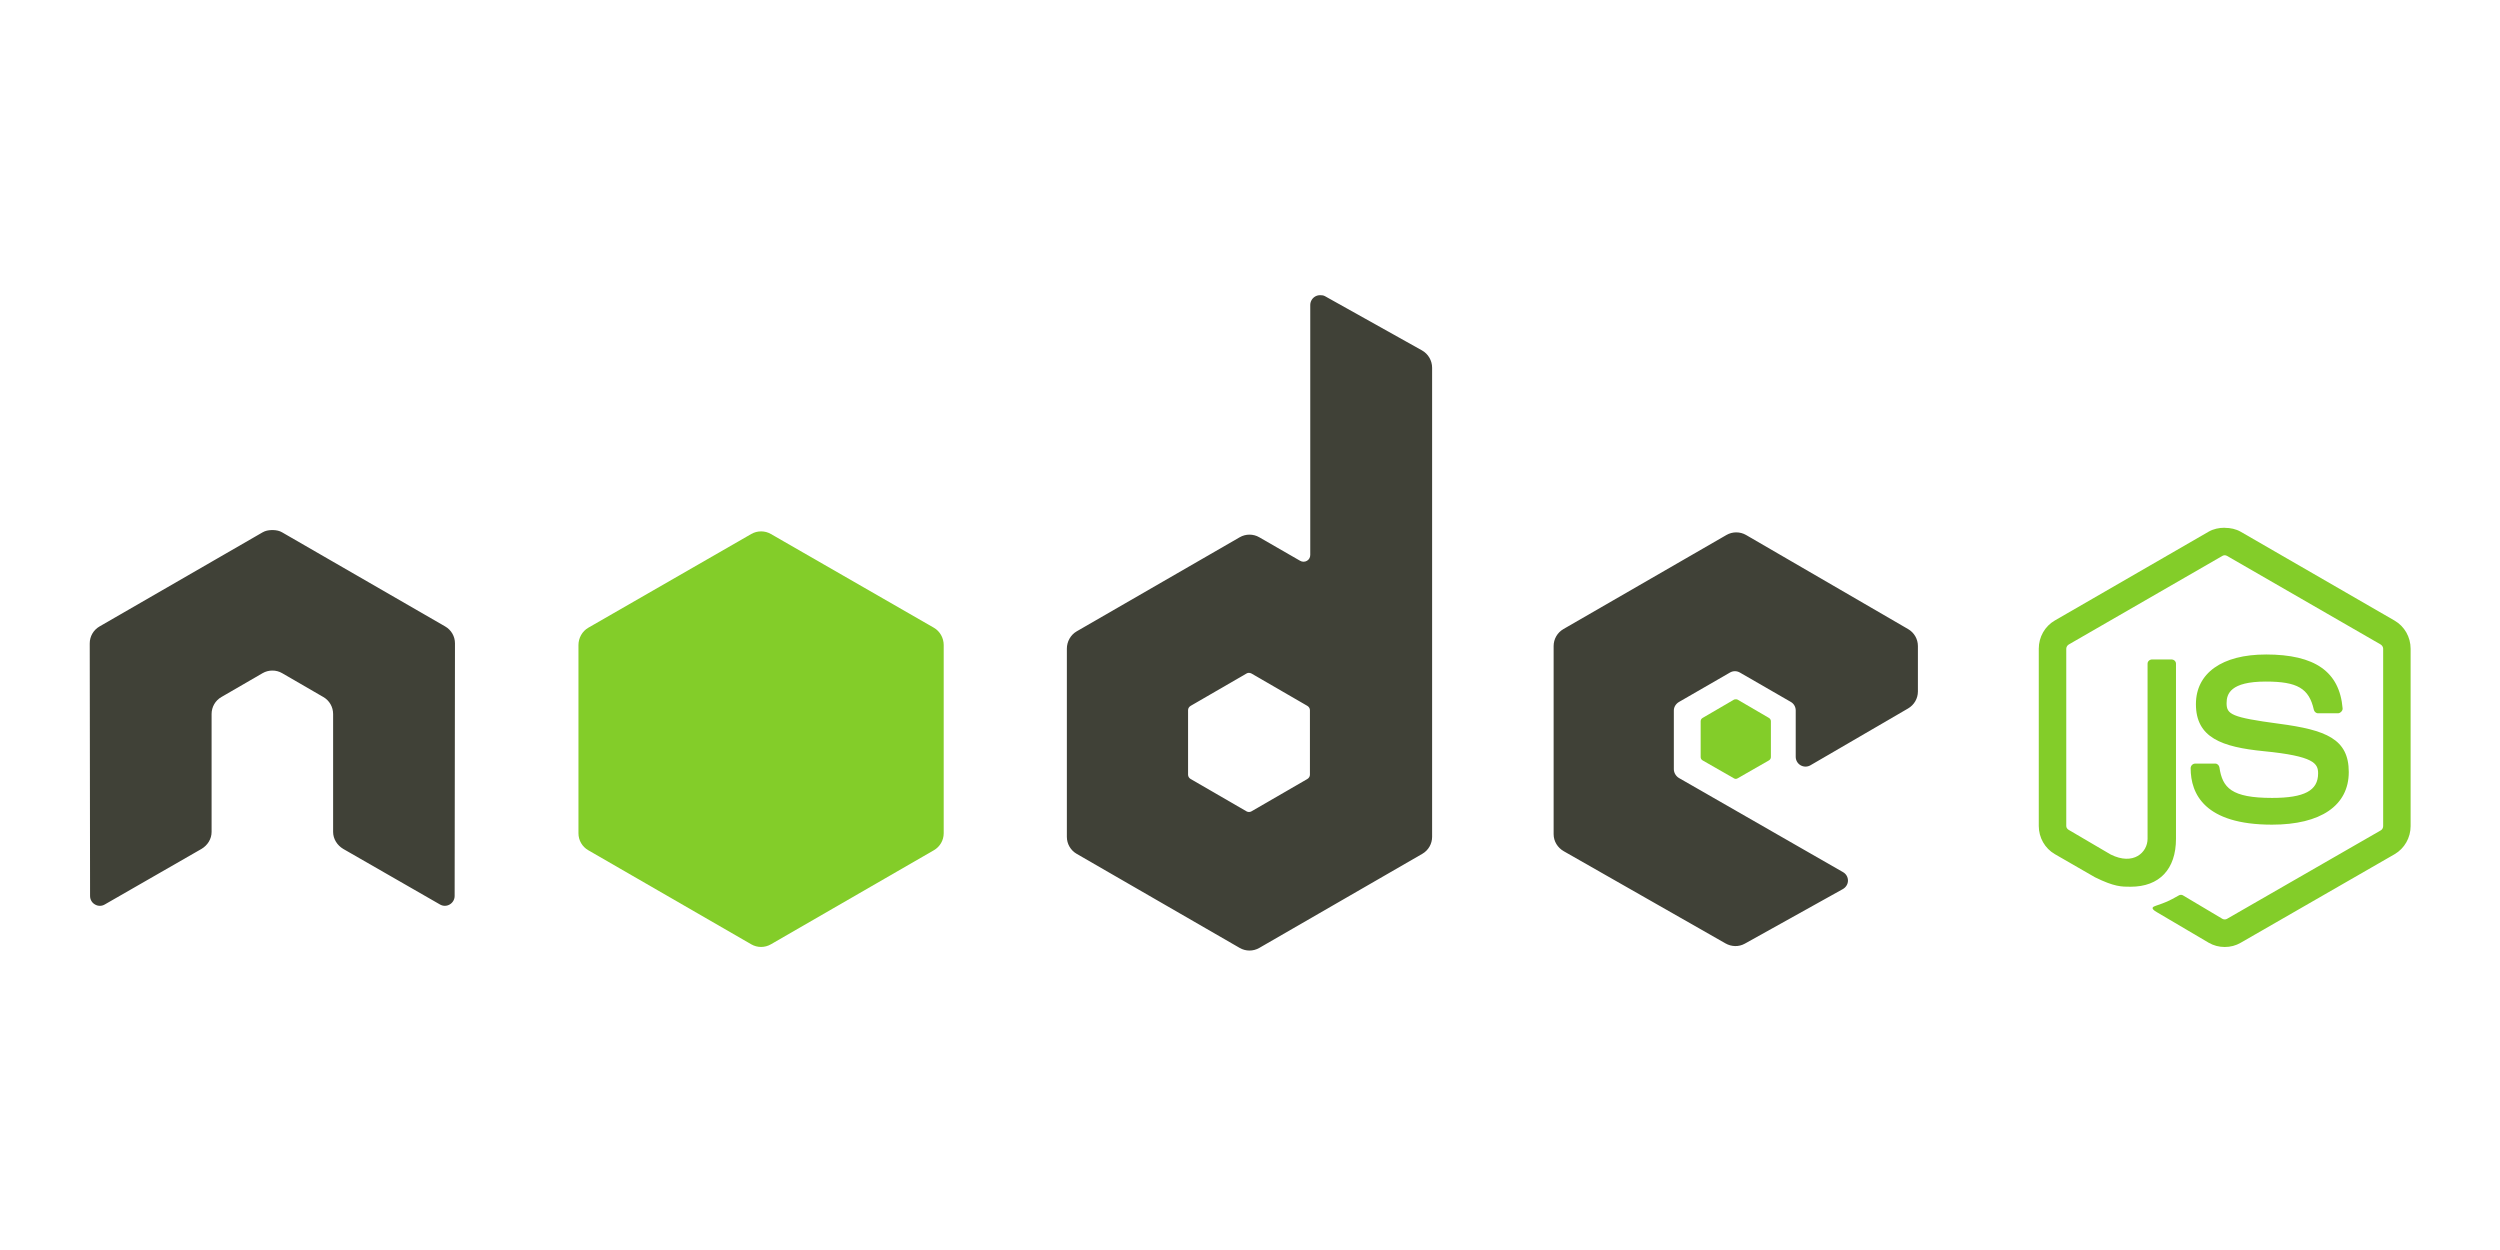
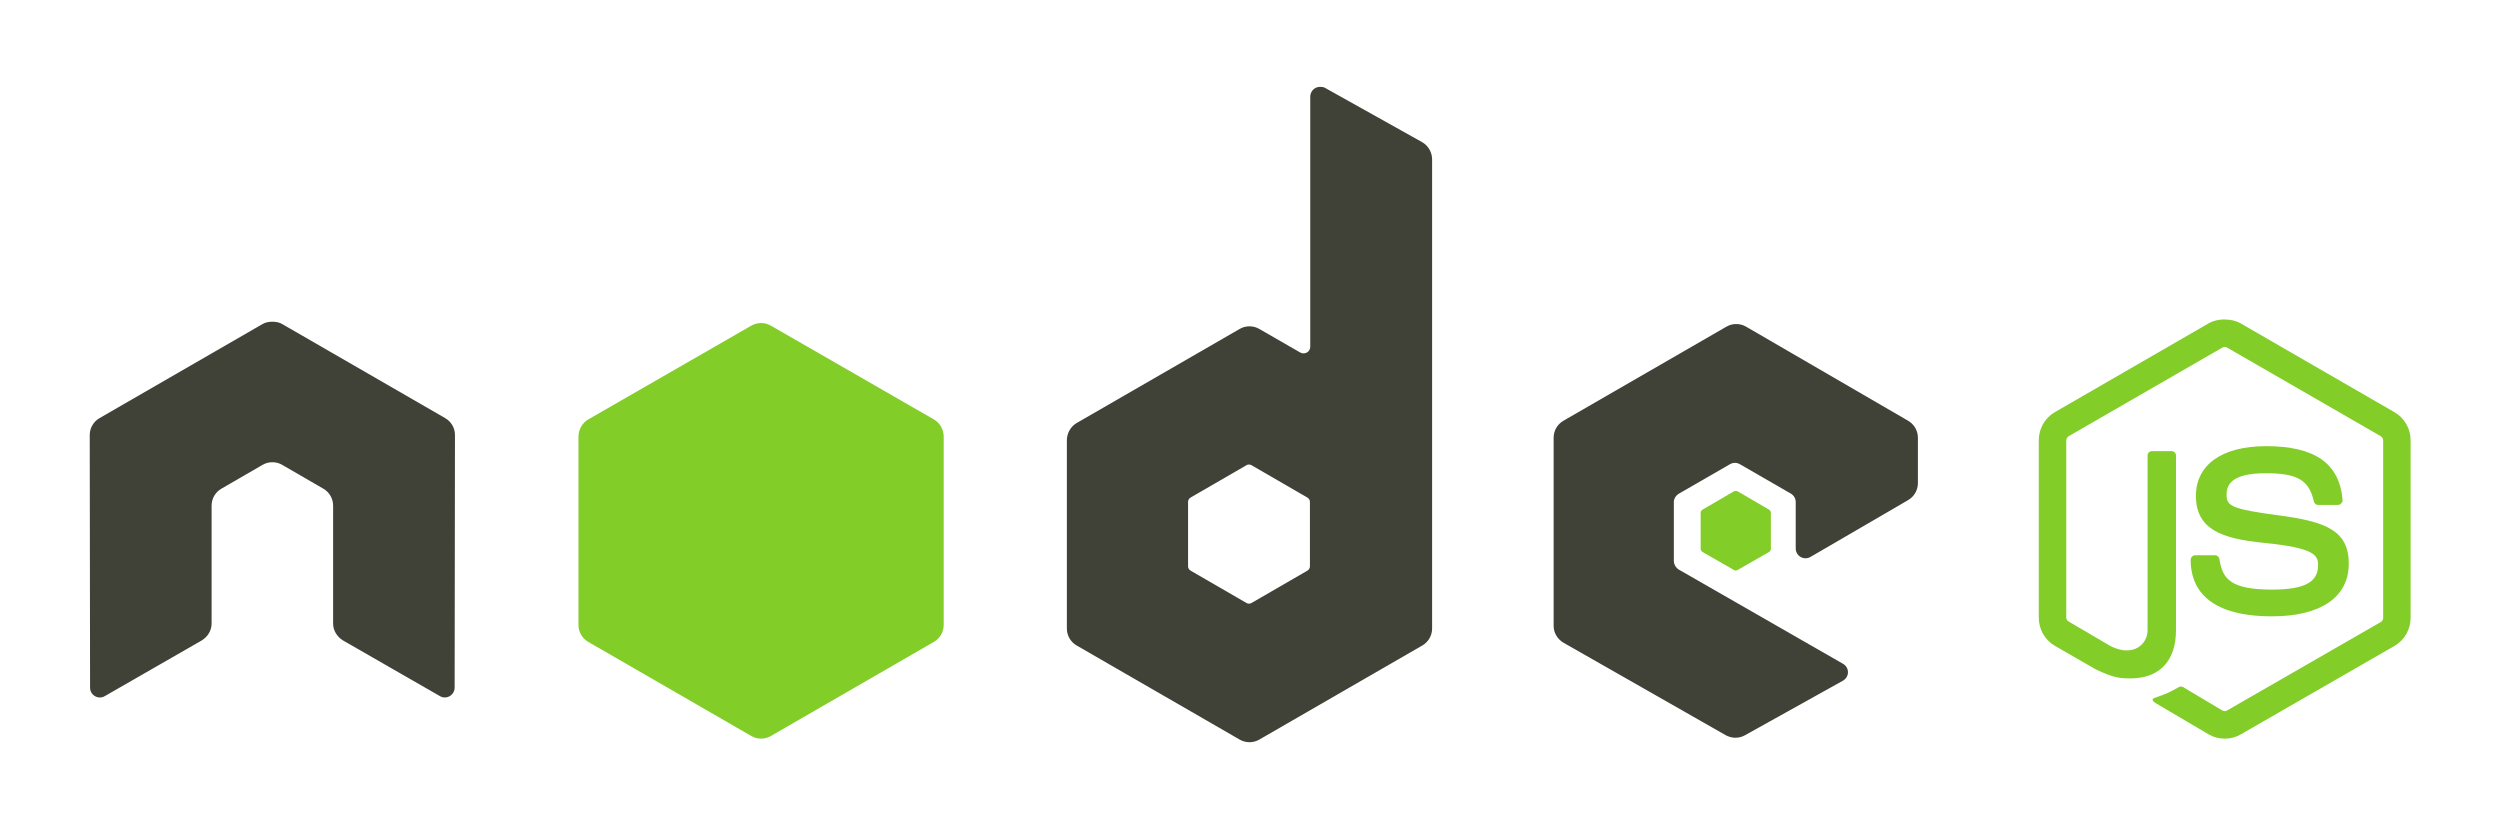
- <svg xmlns="http://www.w3.org/2000/svg" width="120" height="60" preserveAspectRatio="xMidYMid">
+ <svg xmlns="http://www.w3.org/2000/svg" viewBox="0 10 120 40" width="120" height="40" preserveAspectRatio="xMidYMid">
  <g transform="matrix(.217946 0 0 .217946 4.120542 14.08555)">
    <path d="M471.05 51.6c-1.245 0-2.455.257-3.526.863l-33.888 19.57c-2.193 1.263-3.526 3.65-3.526 6.188v39.07c0 2.537 1.333 4.92 3.526 6.187l8.85 5.1c4.3 2.12 5.886 2.086 7.843 2.086 6.366 0 10-3.863 10-10.577V81.542c0-.545-.472-.935-1.007-.935h-4.245c-.544 0-1.007.4-1.007.935v38.565c0 2.976-3.1 5.97-8.13 3.454l-9.2-5.396c-.325-.177-.576-.5-.576-.863v-39.07c0-.37.248-.748.576-.935l33.817-19.5c.317-.182.694-.182 1.007 0l33.817 19.5c.322.193.576.553.576.935v39.07c0 .373-.187.755-.504.935l-33.888 19.5c-.3.173-.7.173-1.007 0l-8.706-5.18c-.26-.152-.613-.14-.863 0-2.403 1.362-2.855 1.52-5.108 2.302-.555.193-1.4.494.288 1.44l11.368 6.7c1.082.626 2.288.935 3.526.935 1.255 0 2.443-.3 3.526-.935l33.888-19.5c2.193-1.276 3.526-3.65 3.526-6.187v-39.07c0-2.538-1.333-4.92-3.526-6.188l-33.888-19.57c-1.062-.606-2.28-.863-3.526-.863zm9.066 27.918c-9.65 0-15.397 4.107-15.397 10.936 0 7.4 5.704 9.444 14.966 10.36 11.08 1.085 11.944 2.712 11.944 4.893 0 3.783-3.016 5.396-10.145 5.396-8.956 0-10.925-2.236-11.584-6.7-.078-.478-.446-.863-.935-.863h-4.4a1.03 1.03 0 0 0-1.007 1.007c0 5.703 3.102 12.447 17.916 12.447 10.723 0 16.908-4.2 16.908-11.584 0-7.3-4.996-9.273-15.397-10.65-10.5-1.4-11.512-2.07-11.512-4.533 0-2.032.85-4.75 8.634-4.75 6.953 0 9.523 1.5 10.577 6.188.092.44.48.8.935.8h4.4c.27 0 .532-.166.72-.36.184-.207.314-.44.288-.72-.68-8.074-6.064-11.872-16.908-11.872z" fill="#83cd29" />
    <path d="M271.82.383a2.18 2.18 0 0 0-1.079.288 2.18 2.18 0 0 0-1.079 1.871v55.042c0 .54-.252 1.024-.72 1.295a1.5 1.5 0 0 1-1.511 0l-8.994-5.18a4.31 4.31 0 0 0-4.317 0L218.218 74.42c-1.342.774-2.16 2.264-2.16 3.813v41.443a4.31 4.31 0 0 0 2.159 3.741l35.903 20.722a4.3 4.3 0 0 0 4.317 0l35.903-20.722a4.31 4.31 0 0 0 2.159-3.741V16.356c0-1.572-.858-3.047-2.23-3.813L272.9.598c-.336-.187-.708-.22-1.08-.216zM40.86 52.115c-.685.028-1.328.147-1.943.504L3.015 73.34a4.3 4.3 0 0 0-2.158 3.741L.93 132.7c0 .774.4 1.492 1.08 1.87.667.4 1.494.4 2.158 0l21.297-12.232c1.35-.8 2.23-2.196 2.23-3.74V92.623c0-1.55.815-2.97 2.16-3.74l9.066-5.252a4.25 4.25 0 0 1 2.158-.576 4.24 4.24 0 0 1 2.159.576L52.3 88.88c1.343.77 2.158 2.192 2.158 3.74v25.974c0 1.546.9 2.95 2.23 3.74l21.297 12.232c.67.4 1.495.4 2.158 0 .66-.38 1.08-1.097 1.08-1.87l.072-55.617a4.28 4.28 0 0 0-2.158-3.741L43.235 52.618c-.607-.356-1.253-.476-1.943-.504h-.43zm322.624.504a4.29 4.29 0 0 0-2.159.576l-35.903 20.722c-1.34.775-2.16 2.192-2.16 3.74V119.1c0 1.558.878 2.97 2.23 3.74l35.615 20.3c1.315.75 2.92.807 4.245.07l21.585-12.016c.685-.38 1.148-1.09 1.15-1.87s-.403-1.482-1.08-1.87l-36.12-20.722c-.676-.386-1.15-1.167-1.15-1.943V91.83c0-.774.48-1.484 1.15-1.87l11.224-6.476c.668-.386 1.488-.386 2.16 0L375.5 89.96a2.15 2.15 0 0 1 1.079 1.87v10.217a2.15 2.15 0 0 0 1.079 1.87c.673.388 1.488.39 2.16 0L401.33 91.4c1.335-.776 2.16-2.197 2.16-3.74v-10a4.32 4.32 0 0 0-2.159-3.741l-35.687-20.722a4.28 4.28 0 0 0-2.159-.576zm-107.35 30.94a1.21 1.21 0 0 1 .576.143l12.303 7.123c.334.193.576.55.576.935v14.246c0 .387-.24.743-.576.935l-12.303 7.123c-.335.19-.744.19-1.08 0l-12.303-7.123c-.335-.193-.576-.55-.576-.935V91.758c0-.386.242-.74.576-.935l12.303-7.122c.168-.097.316-.143.504-.143v-.001z" fill="#404137" />
    <path d="M148.714 52.402a4.31 4.31 0 0 0-2.16.576l-35.903 20.65c-1.342.774-2.158 2.265-2.158 3.813v41.443a4.3 4.3 0 0 0 2.158 3.74l35.903 20.722a4.3 4.3 0 0 0 4.317 0l35.903-20.722a4.31 4.31 0 0 0 2.159-3.741V77.44c0-1.55-.816-3.04-2.16-3.813l-35.903-20.65a4.27 4.27 0 0 0-2.16-.576zm214.7 36.983c-.143 0-.302 0-.432.07l-6.907 4.03a.84.84 0 0 0-.432.719v7.915c0 .298.173.57.432.72l6.907 3.957a.75.75 0 0 0 .79 0l6.907-3.957c.256-.147.432-.422.432-.72v-7.915c0-.298-.175-.57-.432-.72l-6.907-4.03c-.128-.076-.216-.07-.36-.07z" fill="#83cd29" />
  </g>
</svg>
